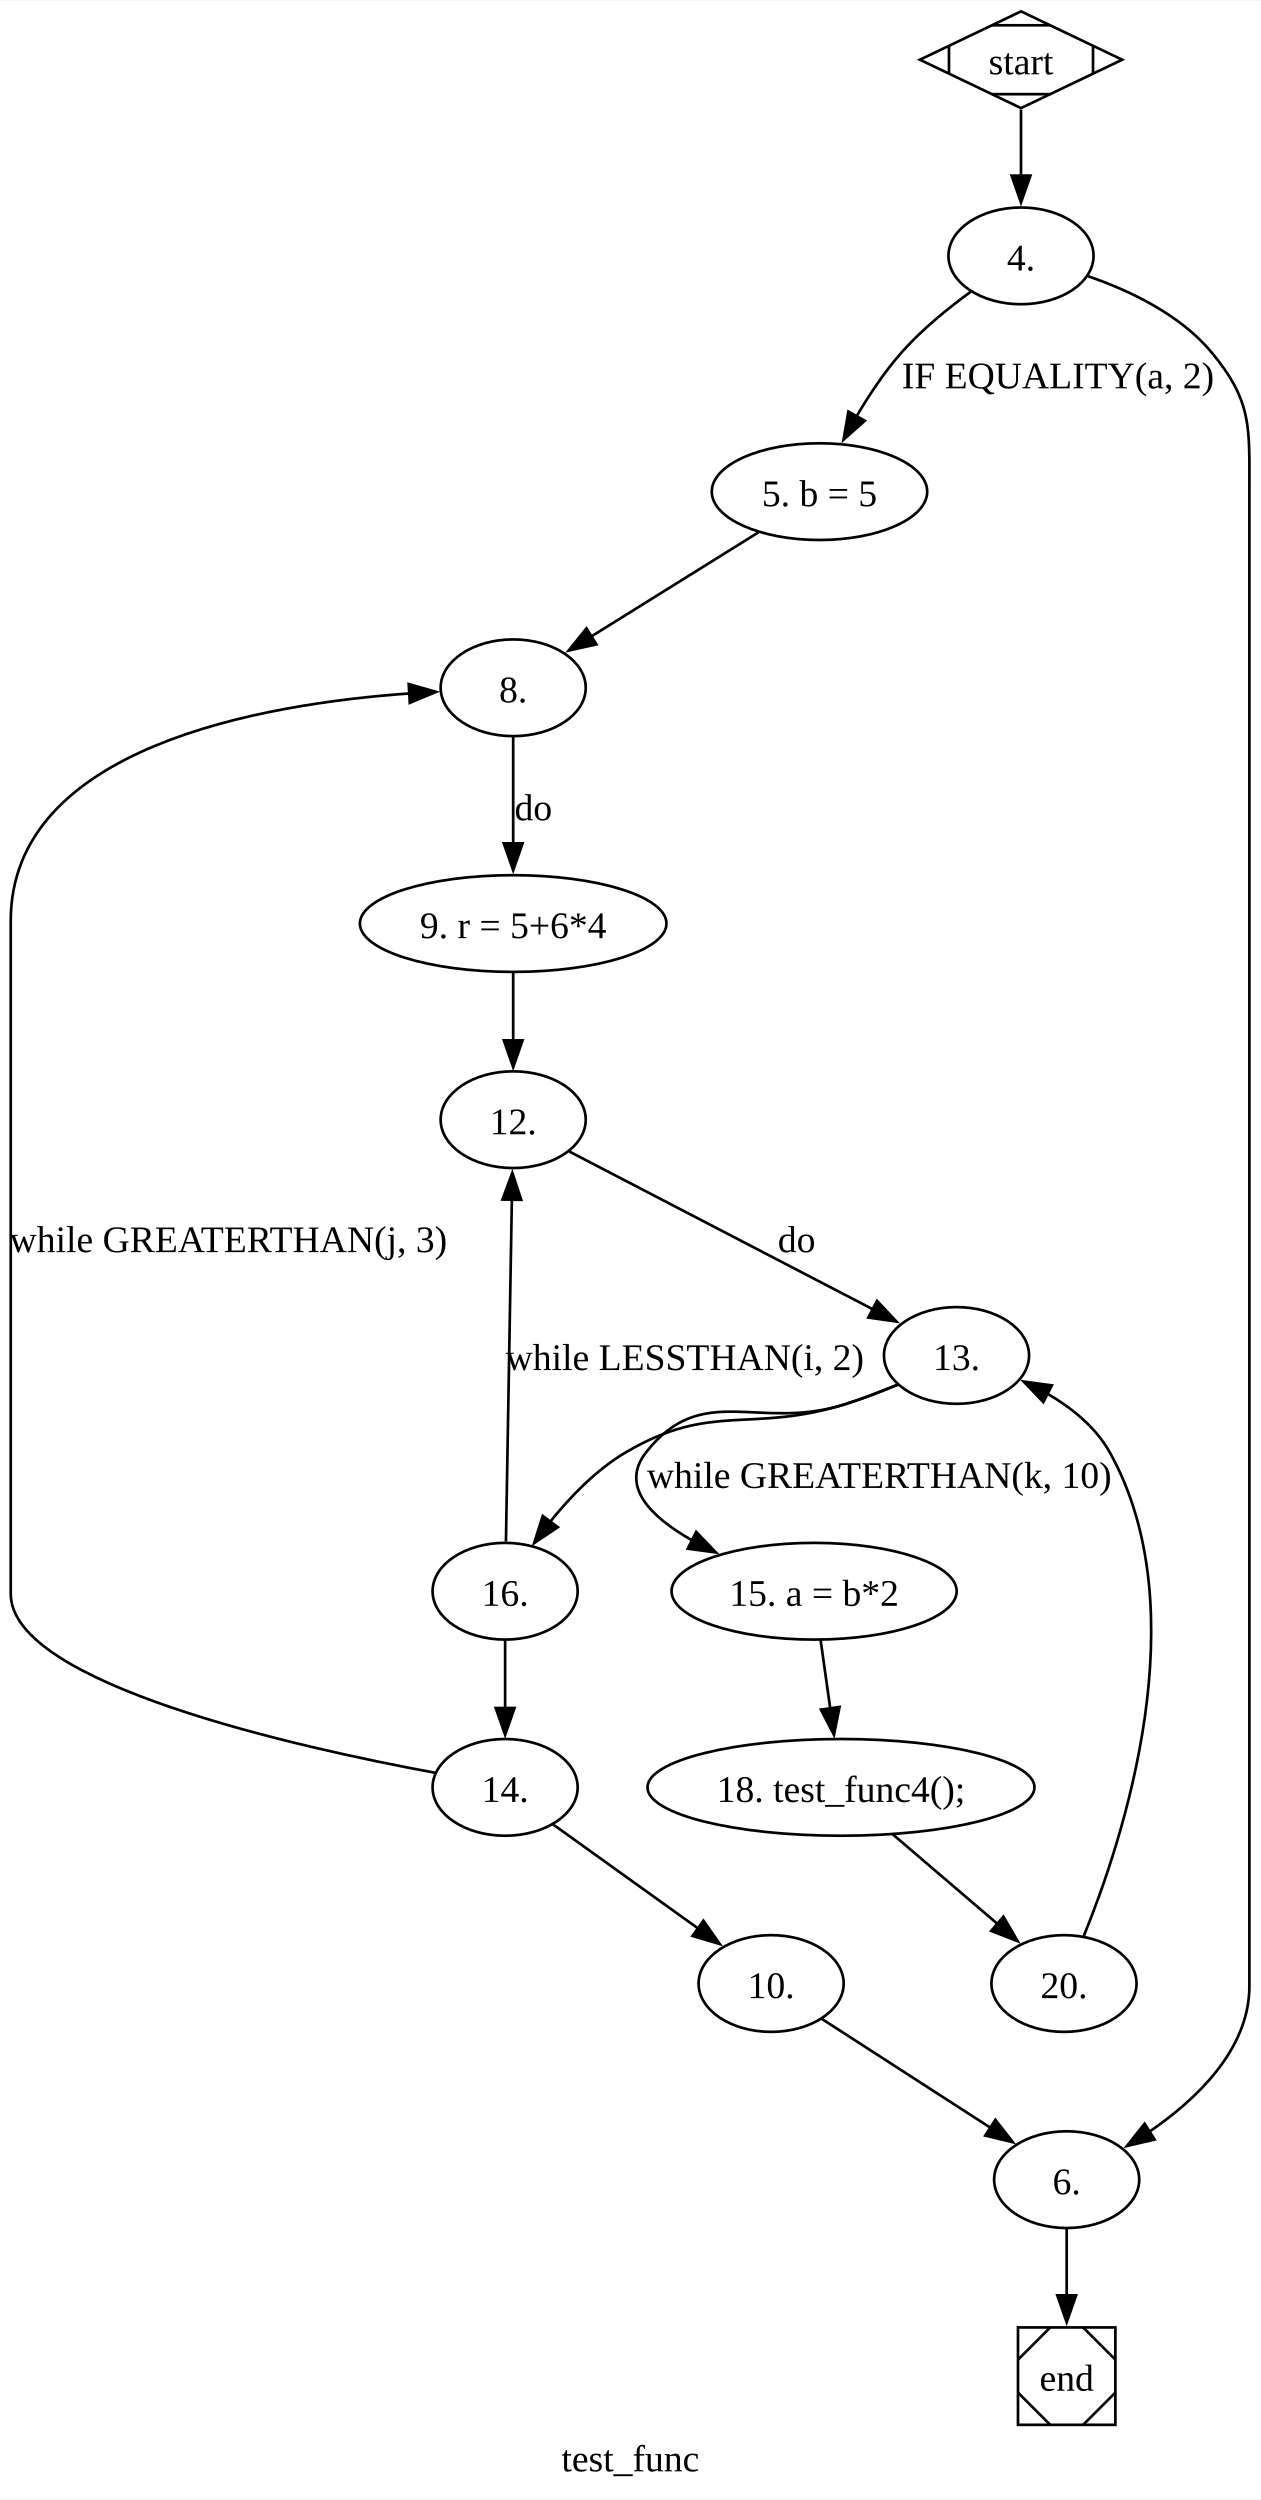
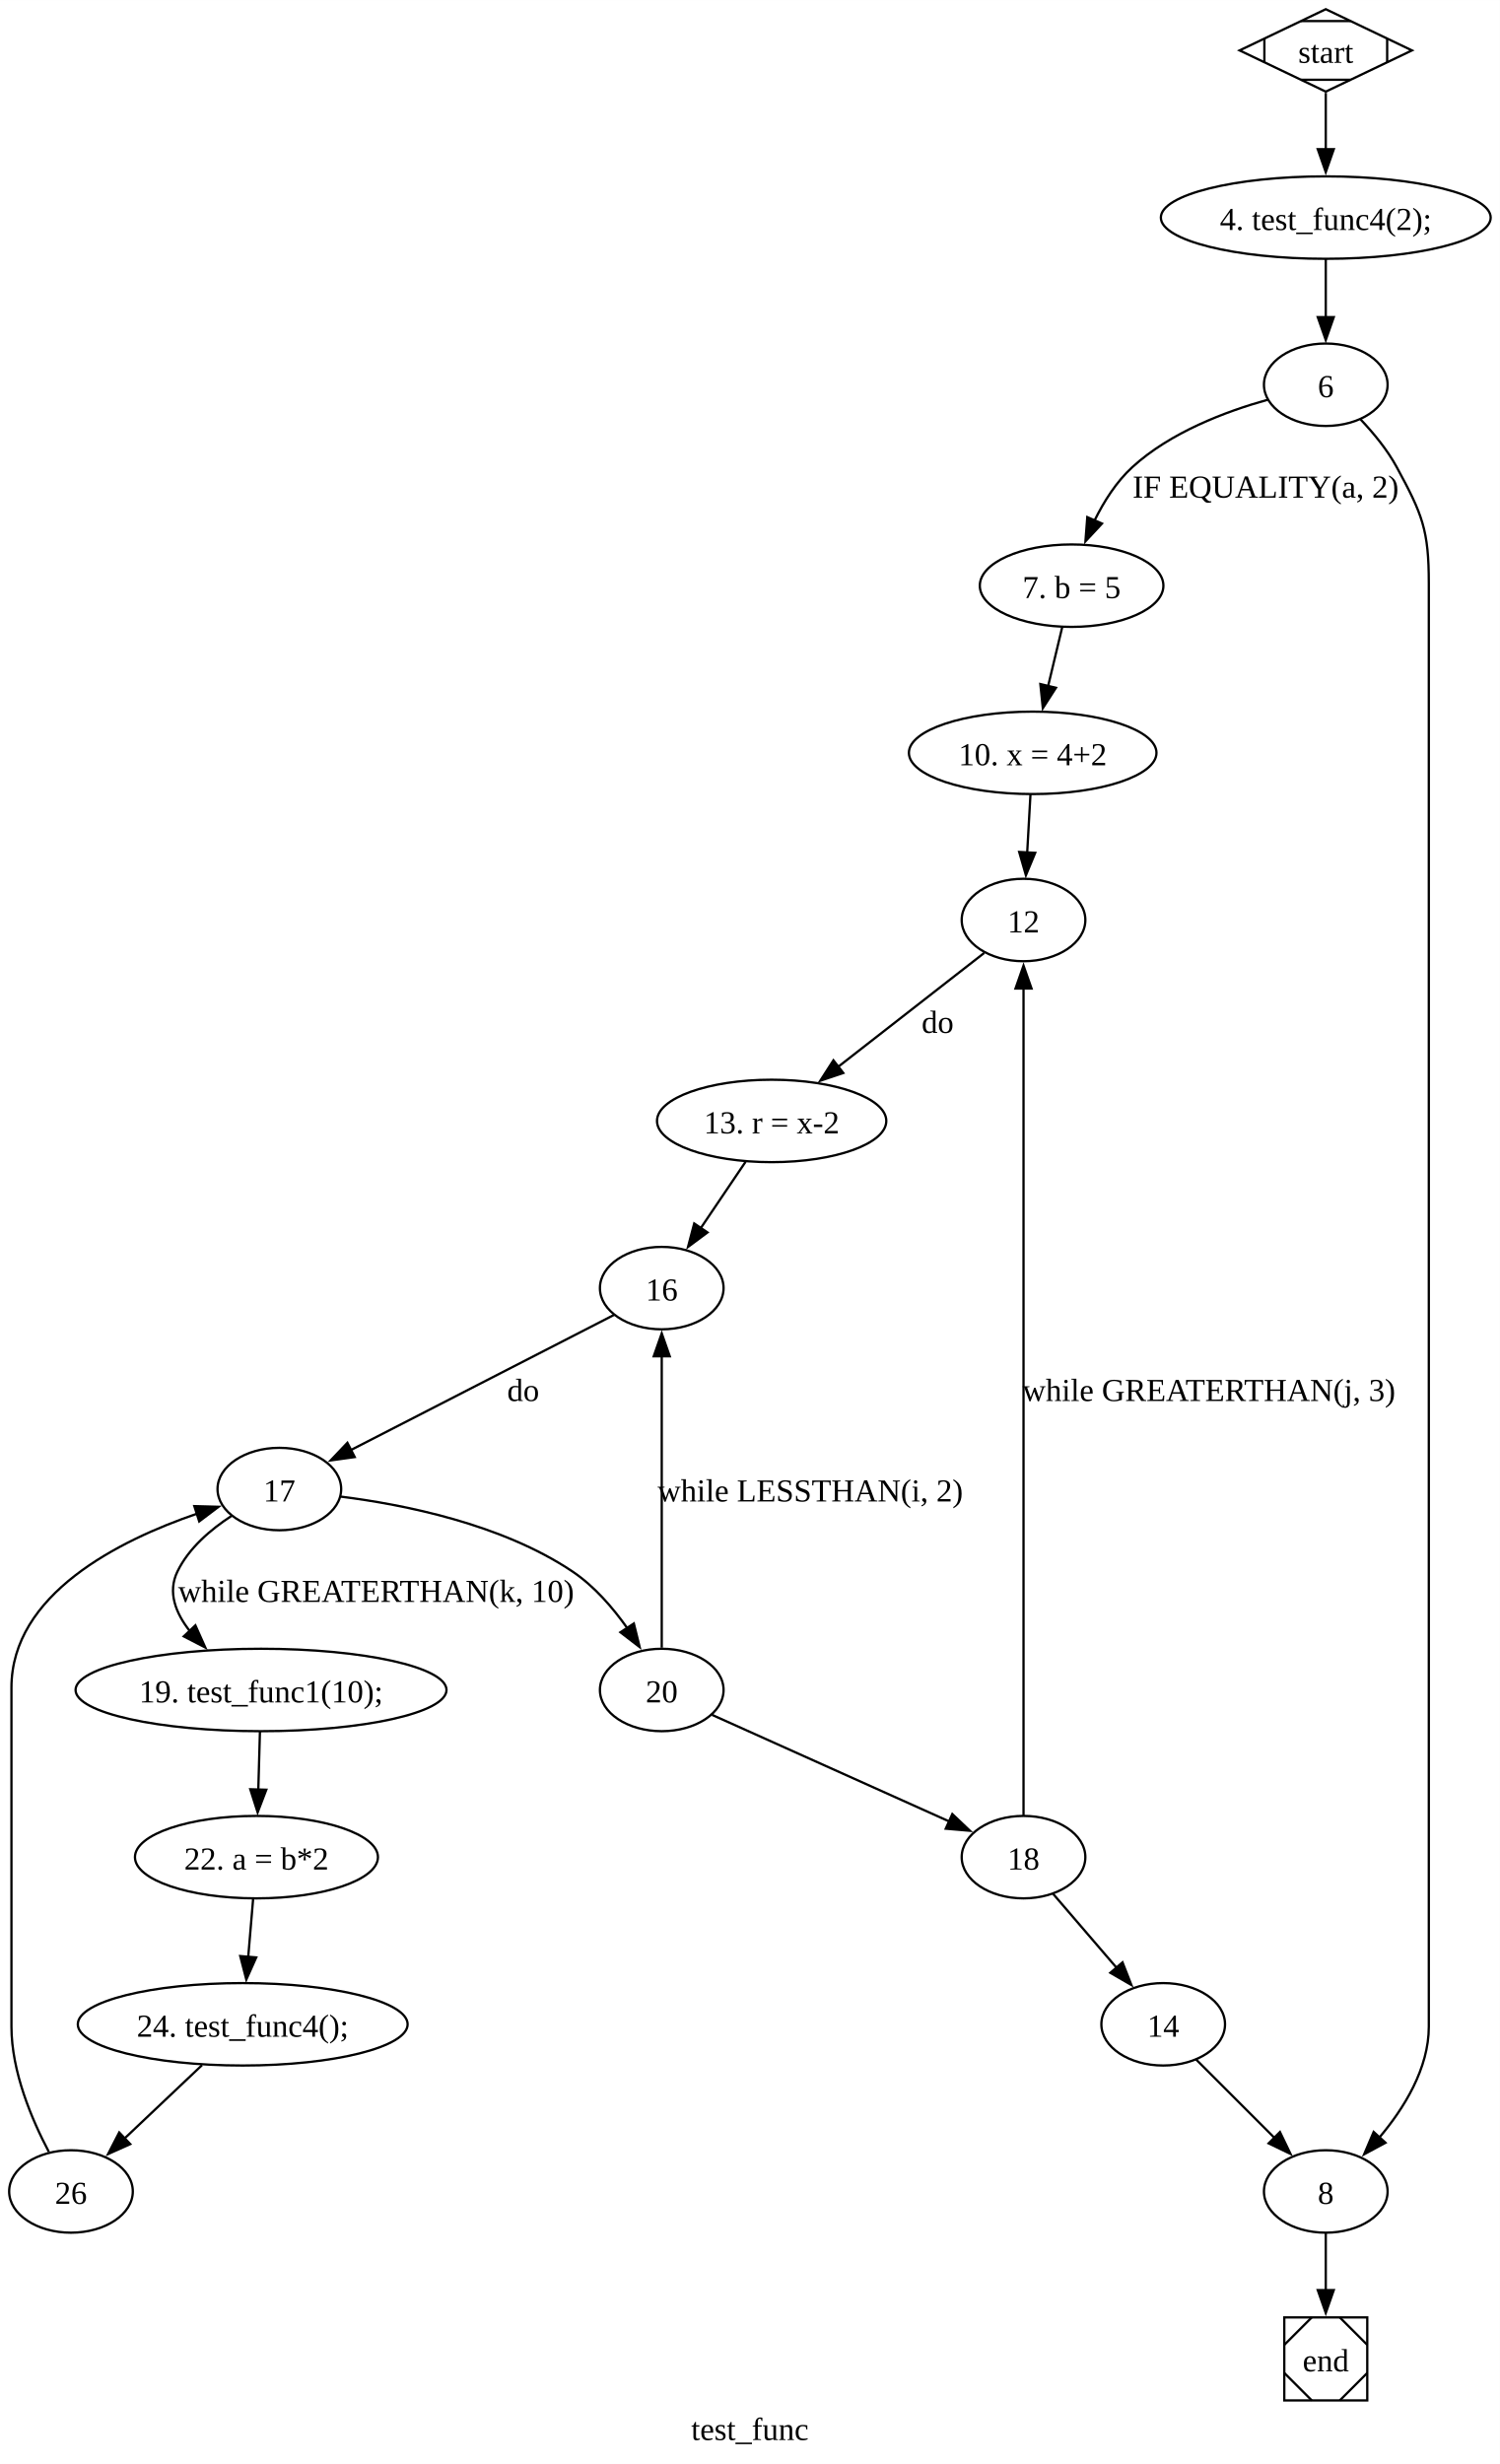
- <svg xmlns="http://www.w3.org/2000/svg" width="469pt" height="930pt" viewBox="0.00 0.00 469.23 930.00">
-   <g id="graph0" class="graph" transform="scale(1 1) rotate(0) translate(4 926)">
-     <polygon fill="white" stroke="none" points="-4,4 -4,-926 465.23,-926 465.23,4 -4,4" />
-     <text text-anchor="middle" x="230.61" y="-6.45" font-family="Times New Roman,serif" font-size="14.00">test_func</text>
+ <svg xmlns="http://www.w3.org/2000/svg" width="655pt" height="1076pt" viewBox="0.00 0.00 655.02 1076.00">
+   <g id="graph0" class="graph" transform="scale(1 1) rotate(0) translate(4 1072)">
+     <polygon fill="white" stroke="none" points="-4,4 -4,-1072 651.02,-1072 651.02,4 -4,4" />
+     <text text-anchor="middle" x="323.51" y="-6.45" font-family="Times New Roman,serif" font-size="14.00">test_func</text>
    <g id="node1" class="node">
-       <ellipse fill="none" stroke="black" cx="376" cy="-831" rx="27" ry="18" />
-       <text text-anchor="middle" x="376" y="-825.58" font-family="Times New Roman,serif" font-size="14.00">4.</text>
+       <ellipse fill="none" stroke="black" cx="575" cy="-977" rx="72.02" ry="18" />
+       <text text-anchor="middle" x="575" y="-971.58" font-family="Times New Roman,serif" font-size="14.00">4. test_func4(2);</text>
    </g>
    <g id="node2" class="node">
-       <ellipse fill="none" stroke="black" cx="301" cy="-743.25" rx="40.09" ry="18" />
-       <text text-anchor="middle" x="301" y="-737.83" font-family="Times New Roman,serif" font-size="14.00">5. b = 5</text>
+       <ellipse fill="none" stroke="black" cx="575" cy="-904" rx="27" ry="18" />
+       <text text-anchor="middle" x="575" y="-898.58" font-family="Times New Roman,serif" font-size="14.00">6</text>
    </g>
    <g id="edge1" class="edge">
-       <path fill="none" stroke="black" d="M357.4,-817.72C348.89,-811.54 339.04,-803.55 331.5,-795 325.19,-787.84 319.45,-779.21 314.69,-771.1" />
-       <polygon fill="black" stroke="black" points="317.87,-769.63 309.95,-762.6 311.76,-773.04 317.87,-769.63" />
-       <text text-anchor="middle" x="389.75" y="-781.7" font-family="Times New Roman,serif" font-size="14.00">IF EQUALITY(a, 2)</text>
+       <path fill="none" stroke="black" d="M575,-958.81C575,-951.23 575,-942.1 575,-933.54" />
+       <polygon fill="black" stroke="black" points="578.5,-933.54 575,-923.54 571.5,-933.54 578.5,-933.54" />
+     </g>
+     <g id="node3" class="node">
+       <ellipse fill="none" stroke="black" cx="464" cy="-816.25" rx="40.09" ry="18" />
+       <text text-anchor="middle" x="464" y="-810.83" font-family="Times New Roman,serif" font-size="14.00">7. b = 5</text>
+     </g>
+     <g id="edge2" class="edge">
+       <path fill="none" stroke="black" d="M549.55,-897.42C531.31,-892.33 507.13,-883.22 490.5,-868 483.57,-861.65 478.14,-853.07 474.05,-844.77" />
+       <polygon fill="black" stroke="black" points="477.26,-843.38 470.04,-835.62 470.85,-846.18 477.26,-843.38" />
+       <text text-anchor="middle" x="548.75" y="-854.7" font-family="Times New Roman,serif" font-size="14.00">IF EQUALITY(a, 2)</text>
+     </g>
+     <g id="node16" class="node">
+       <ellipse fill="none" stroke="black" cx="575" cy="-115" rx="27" ry="18" />
+       <text text-anchor="middle" x="575" y="-109.58" font-family="Times New Roman,serif" font-size="14.00">8</text>
+     </g>
+     <g id="edge20" class="edge">
+       <path fill="none" stroke="black" d="M590.23,-888.82C595.88,-882.86 601.9,-875.56 606,-868 617.16,-847.43 620,-840.65 620,-817.25 620,-817.25 620,-817.25 620,-187 620,-168.74 609.25,-151.37 598.26,-138.38" />
+       <polygon fill="black" stroke="black" points="601.08,-136.28 591.76,-131.25 595.91,-141 601.08,-136.28" />
+     </g>
+     <g id="node4" class="node">
+       <ellipse fill="none" stroke="black" cx="447" cy="-743.25" rx="54.06" ry="18" />
+       <text text-anchor="middle" x="447" y="-737.83" font-family="Times New Roman,serif" font-size="14.00">10. x = 4+2</text>
+     </g>
+     <g id="edge3" class="edge">
+       <path fill="none" stroke="black" d="M459.88,-798.06C458.03,-790.3 455.78,-780.93 453.69,-772.2" />
+       <polygon fill="black" stroke="black" points="457.16,-771.66 451.43,-762.75 450.35,-773.29 457.16,-771.66" />
+     </g>
+     <g id="node5" class="node">
+       <ellipse fill="none" stroke="black" cx="443" cy="-670.25" rx="27" ry="18" />
+       <text text-anchor="middle" x="443" y="-664.83" font-family="Times New Roman,serif" font-size="14.00">12</text>
+     </g>
+     <g id="edge4" class="edge">
+       <path fill="none" stroke="black" d="M446.03,-725.06C445.6,-717.39 445.08,-708.14 444.59,-699.49" />
+       <polygon fill="black" stroke="black" points="448.1,-699.58 444.04,-689.79 441.11,-699.97 448.1,-699.58" />
+     </g>
+     <g id="node6" class="node">
+       <ellipse fill="none" stroke="black" cx="333" cy="-582.5" rx="50.07" ry="18" />
+       <text text-anchor="middle" x="333" y="-577.08" font-family="Times New Roman,serif" font-size="14.00">13. r = x-2</text>
+     </g>
+     <g id="edge5" class="edge">
+       <path fill="none" stroke="black" d="M425.81,-655.85C408.73,-642.54 382.22,-621.87 361.89,-606.02" />
+       <polygon fill="black" stroke="black" points="364.28,-603.45 354.24,-600.06 359.98,-608.97 364.28,-603.45" />
+       <text text-anchor="middle" x="405.5" y="-620.95" font-family="Times New Roman,serif" font-size="14.00">do</text>
+     </g>
+     <g id="node7" class="node">
+       <ellipse fill="none" stroke="black" cx="285" cy="-509.5" rx="27" ry="18" />
+       <text text-anchor="middle" x="285" y="-504.07" font-family="Times New Roman,serif" font-size="14.00">16</text>
+     </g>
+     <g id="edge6" class="edge">
+       <path fill="none" stroke="black" d="M321.62,-564.67C315.78,-556.03 308.54,-545.32 302.05,-535.71" />
+       <polygon fill="black" stroke="black" points="304.98,-533.81 296.48,-527.49 299.18,-537.73 304.98,-533.81" />
+     </g>
+     <g id="node8" class="node">
+       <ellipse fill="none" stroke="black" cx="118" cy="-421.75" rx="27" ry="18" />
+       <text text-anchor="middle" x="118" y="-416.32" font-family="Times New Roman,serif" font-size="14.00">17</text>
+     </g>
+     <g id="edge7" class="edge">
+       <path fill="none" stroke="black" d="M264.19,-497.81C235.31,-482.99 182.86,-456.06 149.27,-438.8" />
+       <polygon fill="black" stroke="black" points="150.92,-435.72 140.42,-434.26 147.72,-441.94 150.92,-435.72" />
+       <text text-anchor="middle" x="224.5" y="-460.2" font-family="Times New Roman,serif" font-size="14.00">do</text>
+     </g>
+     <g id="node9" class="node">
+       <ellipse fill="none" stroke="black" cx="110" cy="-334" rx="81" ry="18" />
+       <text text-anchor="middle" x="110" y="-328.57" font-family="Times New Roman,serif" font-size="14.00">19. test_func1(10);</text>
+     </g>
+     <g id="edge8" class="edge">
+       <path fill="none" stroke="black" d="M97.1,-410C88.09,-404.15 78.48,-396.01 73.5,-385.75 69.11,-376.72 72.67,-367.58 78.99,-359.6" />
+       <polygon fill="black" stroke="black" points="81.33,-362.22 85.66,-352.55 76.25,-357.41 81.33,-362.22" />
+       <text text-anchor="middle" x="160.25" y="-372.45" font-family="Times New Roman,serif" font-size="14.00">while GREATERTHAN(k, 10)</text>
    </g>
    <g id="node13" class="node">
-       <ellipse fill="none" stroke="black" cx="393" cy="-115" rx="27" ry="18" />
-       <text text-anchor="middle" x="393" y="-109.58" font-family="Times New Roman,serif" font-size="14.00">6.</text>
+       <ellipse fill="none" stroke="black" cx="285" cy="-334" rx="27" ry="18" />
+       <text text-anchor="middle" x="285" y="-328.57" font-family="Times New Roman,serif" font-size="14.00">20</text>
+     </g>
+     <g id="edge13" class="edge">
+       <path fill="none" stroke="black" d="M144.82,-418.44C172.25,-414.99 215.11,-406.49 246,-385.75 255.49,-379.38 263.64,-369.94 270.01,-360.93" />
+       <polygon fill="black" stroke="black" points="272.82,-363.03 275.36,-352.74 266.96,-359.2 272.82,-363.03" />
+     </g>
+     <g id="node10" class="node">
+       <ellipse fill="none" stroke="black" cx="108" cy="-261" rx="53.06" ry="18" />
+       <text text-anchor="middle" x="108" y="-255.57" font-family="Times New Roman,serif" font-size="14.00">22. a = b*2</text>
+     </g>
+     <g id="edge9" class="edge">
+       <path fill="none" stroke="black" d="M109.52,-315.81C109.3,-308.14 109.04,-298.89 108.8,-290.24" />
+       <polygon fill="black" stroke="black" points="112.3,-290.44 108.52,-280.54 105.31,-290.64 112.3,-290.44" />
+     </g>
+     <g id="node11" class="node">
+       <ellipse fill="none" stroke="black" cx="102" cy="-188" rx="72.02" ry="18" />
+       <text text-anchor="middle" x="102" y="-182.57" font-family="Times New Roman,serif" font-size="14.00">24. test_func4();</text>
+     </g>
+     <g id="edge10" class="edge">
+       <path fill="none" stroke="black" d="M106.55,-242.81C105.9,-235.14 105.12,-225.89 104.39,-217.24" />
+       <polygon fill="black" stroke="black" points="107.9,-217.21 103.57,-207.54 100.92,-217.8 107.9,-217.21" />
+     </g>
+     <g id="node12" class="node">
+       <ellipse fill="none" stroke="black" cx="27" cy="-115" rx="27" ry="18" />
+       <text text-anchor="middle" x="27" y="-109.58" font-family="Times New Roman,serif" font-size="14.00">26</text>
+     </g>
+     <g id="edge11" class="edge">
+       <path fill="none" stroke="black" d="M84.23,-170.17C74.11,-160.6 61.31,-148.48 50.39,-138.14" />
+       <polygon fill="black" stroke="black" points="52.88,-135.68 43.21,-131.35 48.07,-140.77 52.88,-135.68" />
+     </g>
+     <g id="edge12" class="edge">
+       <path fill="none" stroke="black" d="M17.32,-132.31C9.93,-146.32 1,-167.31 1,-187 1,-335 1,-335 1,-335 1,-375.79 47.84,-399.29 82.24,-411.05" />
+       <polygon fill="black" stroke="black" points="80.87,-414.29 91.46,-414 83,-407.62 80.87,-414.29" />
+     </g>
+     <g id="edge14" class="edge">
+       <path fill="none" stroke="black" d="M285,-352.46C285,-382.39 285,-443.78 285,-479.99" />
+       <polygon fill="black" stroke="black" points="281.5,-479.72 285,-489.72 288.5,-479.72 281.5,-479.72" />
+       <text text-anchor="middle" x="349.88" y="-416.32" font-family="Times New Roman,serif" font-size="14.00">while LESSTHAN(i, 2)</text>
+     </g>
+     <g id="node14" class="node">
+       <ellipse fill="none" stroke="black" cx="443" cy="-261" rx="27" ry="18" />
+       <text text-anchor="middle" x="443" y="-255.57" font-family="Times New Roman,serif" font-size="14.00">18</text>
+     </g>
+     <g id="edge15" class="edge">
+       <path fill="none" stroke="black" d="M306.97,-323.13C333.9,-311.03 379.75,-290.42 410.7,-276.52" />
+       <polygon fill="black" stroke="black" points="411.9,-279.81 419.58,-272.52 409.03,-273.43 411.9,-279.81" />
+     </g>
+     <g id="edge16" class="edge">
+       <path fill="none" stroke="black" d="M443,-279.22C443,-293.59 443,-314.63 443,-333 443,-583.5 443,-583.5 443,-583.5 443,-602.55 443,-623.97 443,-640.65" />
+       <polygon fill="black" stroke="black" points="439.5,-640.33 443,-650.33 446.5,-640.33 439.5,-640.33" />
+       <text text-anchor="middle" x="524" y="-460.2" font-family="Times New Roman,serif" font-size="14.00">while GREATERTHAN(j, 3)</text>
+     </g>
+     <g id="node15" class="node">
+       <ellipse fill="none" stroke="black" cx="504" cy="-188" rx="27" ry="18" />
+       <text text-anchor="middle" x="504" y="-182.57" font-family="Times New Roman,serif" font-size="14.00">14</text>
    </g>
    <g id="edge17" class="edge">
-       <path fill="none" stroke="black" d="M401.01,-823.4C416.36,-818.12 435.26,-809.19 447,-795 461.91,-776.97 461,-767.65 461,-744.25 461,-744.25 461,-744.25 461,-187 461,-163.6 441.5,-144.9 423.38,-132.58" />
-       <polygon fill="black" stroke="black" points="425.74,-129.93 415.42,-127.53 421.99,-135.84 425.74,-129.93" />
-     </g>
-     <g id="node3" class="node">
-       <ellipse fill="none" stroke="black" cx="187" cy="-670.25" rx="27" ry="18" />
-       <text text-anchor="middle" x="187" y="-664.83" font-family="Times New Roman,serif" font-size="14.00">8.</text>
-     </g>
-     <g id="edge2" class="edge">
-       <path fill="none" stroke="black" d="M278.2,-728.05C260.28,-716.89 235.19,-701.26 215.86,-689.22" />
-       <polygon fill="black" stroke="black" points="217.97,-686.41 207.63,-684.1 214.27,-692.36 217.97,-686.41" />
-     </g>
-     <g id="node4" class="node">
-       <ellipse fill="none" stroke="black" cx="187" cy="-582.5" rx="57.05" ry="18" />
-       <text text-anchor="middle" x="187" y="-577.08" font-family="Times New Roman,serif" font-size="14.00">9. r = 5+6*4</text>
-     </g>
-     <g id="edge3" class="edge">
-       <path fill="none" stroke="black" d="M187,-651.9C187,-640.51 187,-625.34 187,-612.18" />
-       <polygon fill="black" stroke="black" points="190.5,-612.34 187,-602.34 183.5,-612.34 190.5,-612.34" />
-       <text text-anchor="middle" x="194.5" y="-620.95" font-family="Times New Roman,serif" font-size="14.00">do</text>
-     </g>
-     <g id="node5" class="node">
-       <ellipse fill="none" stroke="black" cx="187" cy="-509.5" rx="27" ry="18" />
-       <text text-anchor="middle" x="187" y="-504.07" font-family="Times New Roman,serif" font-size="14.00">12.</text>
-     </g>
-     <g id="edge4" class="edge">
-       <path fill="none" stroke="black" d="M187,-564.31C187,-556.73 187,-547.6 187,-539.04" />
-       <polygon fill="black" stroke="black" points="190.5,-539.04 187,-529.04 183.5,-539.04 190.5,-539.04" />
-     </g>
-     <g id="node6" class="node">
-       <ellipse fill="none" stroke="black" cx="352" cy="-421.75" rx="27" ry="18" />
-       <text text-anchor="middle" x="352" y="-416.32" font-family="Times New Roman,serif" font-size="14.00">13.</text>
-     </g>
-     <g id="edge5" class="edge">
-       <path fill="none" stroke="black" d="M207.9,-497.64C236.46,-482.8 287.9,-456.06 320.97,-438.87" />
-       <polygon fill="black" stroke="black" points="322.41,-442.07 329.67,-434.36 319.18,-435.86 322.41,-442.07" />
-       <text text-anchor="middle" x="292.5" y="-460.2" font-family="Times New Roman,serif" font-size="14.00">do</text>
-     </g>
-     <g id="node7" class="node">
-       <ellipse fill="none" stroke="black" cx="299" cy="-334" rx="53.06" ry="18" />
-       <text text-anchor="middle" x="299" y="-328.57" font-family="Times New Roman,serif" font-size="14.00">15. a = b*2</text>
-     </g>
-     <g id="edge6" class="edge">
-       <path fill="none" stroke="black" d="M330.11,-410.93C324,-408.4 317.3,-405.8 311,-403.75 278.61,-393.19 257.57,-412.52 236.5,-385.75 226.62,-373.2 238.02,-361.74 253.66,-352.9" />
-       <polygon fill="black" stroke="black" points="255.12,-356.08 262.45,-348.43 251.95,-349.84 255.12,-356.08" />
-       <text text-anchor="middle" x="323.25" y="-372.45" font-family="Times New Roman,serif" font-size="14.00">while GREATERTHAN(k, 10)</text>
-     </g>
-     <g id="node10" class="node">
-       <ellipse fill="none" stroke="black" cx="184" cy="-334" rx="27" ry="18" />
-       <text text-anchor="middle" x="184" y="-328.57" font-family="Times New Roman,serif" font-size="14.00">16.</text>
-     </g>
-     <g id="edge10" class="edge">
-       <path fill="none" stroke="black" d="M330.14,-410.85C324.02,-408.31 317.32,-405.74 311,-403.75 275.41,-392.56 261.18,-404.64 229,-385.75 218.03,-379.31 208.31,-369.27 200.73,-359.82" />
-       <polygon fill="black" stroke="black" points="203.61,-357.83 194.81,-351.92 198.01,-362.02 203.61,-357.83" />
-     </g>
-     <g id="node8" class="node">
-       <ellipse fill="none" stroke="black" cx="309" cy="-261" rx="72.02" ry="18" />
-       <text text-anchor="middle" x="309" y="-255.57" font-family="Times New Roman,serif" font-size="14.00">18. test_func4();</text>
-     </g>
-     <g id="edge7" class="edge">
-       <path fill="none" stroke="black" d="M301.42,-315.81C302.5,-308.14 303.8,-298.89 305.02,-290.24" />
-       <polygon fill="black" stroke="black" points="308.46,-290.92 306.39,-280.53 301.53,-289.94 308.46,-290.92" />
-     </g>
-     <g id="node9" class="node">
-       <ellipse fill="none" stroke="black" cx="392" cy="-188" rx="27" ry="18" />
-       <text text-anchor="middle" x="392" y="-182.57" font-family="Times New Roman,serif" font-size="14.00">20.</text>
-     </g>
-     <g id="edge8" class="edge">
-       <path fill="none" stroke="black" d="M328.25,-243.53C339.89,-233.58 354.84,-220.79 367.34,-210.1" />
-       <polygon fill="black" stroke="black" points="369.45,-212.9 374.77,-203.74 364.9,-207.58 369.45,-212.9" />
-     </g>
-     <g id="edge9" class="edge">
-       <path fill="none" stroke="black" d="M399.33,-205.6C413.85,-241.21 442.14,-326.51 409,-385.75 403.75,-395.13 394.85,-402.3 385.63,-407.63" />
-       <polygon fill="black" stroke="black" points="384.31,-404.37 376.99,-412.03 387.49,-410.61 384.31,-404.37" />
-     </g>
-     <g id="edge11" class="edge">
-       <path fill="none" stroke="black" d="M184.3,-352.46C184.82,-382.39 185.88,-443.78 186.51,-479.99" />
-       <polygon fill="black" stroke="black" points="183,-479.78 186.68,-489.72 190,-479.66 183,-479.78" />
-       <text text-anchor="middle" x="250.88" y="-416.32" font-family="Times New Roman,serif" font-size="14.00">while LESSTHAN(i, 2)</text>
-     </g>
-     <g id="node11" class="node">
-       <ellipse fill="none" stroke="black" cx="184" cy="-261" rx="27" ry="18" />
-       <text text-anchor="middle" x="184" y="-255.57" font-family="Times New Roman,serif" font-size="14.00">14.</text>
-     </g>
-     <g id="edge12" class="edge">
-       <path fill="none" stroke="black" d="M184,-315.81C184,-308.23 184,-299.1 184,-290.54" />
-       <polygon fill="black" stroke="black" points="187.5,-290.54 184,-280.54 180.5,-290.54 187.5,-290.54" />
-     </g>
-     <g id="edge13" class="edge">
-       <path fill="none" stroke="black" d="M158.03,-266.41C107.31,-275.77 0,-299.53 0,-333 0,-583.5 0,-583.5 0,-583.5 0,-648.22 93.69,-664.28 148.44,-668.14" />
-       <polygon fill="black" stroke="black" points="148.11,-671.63 158.3,-668.72 148.52,-664.64 148.11,-671.63" />
-       <text text-anchor="middle" x="81" y="-460.2" font-family="Times New Roman,serif" font-size="14.00">while GREATERTHAN(j, 3)</text>
-     </g>
-     <g id="node12" class="node">
-       <ellipse fill="none" stroke="black" cx="283" cy="-188" rx="27" ry="18" />
-       <text text-anchor="middle" x="283" y="-182.57" font-family="Times New Roman,serif" font-size="14.00">10.</text>
-     </g>
-     <g id="edge14" class="edge">
-       <path fill="none" stroke="black" d="M201.7,-247.31C216.81,-236.47 238.78,-220.72 256.07,-208.31" />
-       <polygon fill="black" stroke="black" points="257.8,-211.38 263.89,-202.7 253.72,-205.69 257.8,-211.38" />
-     </g>
-     <g id="edge15" class="edge">
-       <path fill="none" stroke="black" d="M301.66,-174.96C318.96,-163.79 344.95,-147.01 364.79,-134.21" />
-       <polygon fill="black" stroke="black" points="366.47,-137.29 372.98,-128.92 362.68,-131.41 366.47,-137.29" />
-     </g>
-     <g id="node14" class="node">
-       <polygon fill="none" stroke="black" points="411.12,-60 374.88,-60 374.88,-23.75 411.12,-23.75 411.12,-60" />
-       <polyline fill="none" stroke="black" points="386.88,-60 374.88,-48" />
-       <polyline fill="none" stroke="black" points="374.88,-35.75 386.88,-23.75" />
-       <polyline fill="none" stroke="black" points="399.12,-23.75 411.12,-35.75" />
-       <polyline fill="none" stroke="black" points="411.12,-48 399.12,-60" />
-       <text text-anchor="middle" x="393" y="-36.45" font-family="Times New Roman,serif" font-size="14.00">end</text>
-     </g>
-     <g id="edge16" class="edge">
-       <path fill="none" stroke="black" d="M393,-96.78C393,-89.29 393,-80.31 393,-71.84" />
-       <polygon fill="black" stroke="black" points="396.5,-71.94 393,-61.94 389.5,-71.94 396.5,-71.94" />
-     </g>
-     <g id="node15" class="node">
-       <polygon fill="none" stroke="black" points="376,-922 338.36,-904 376,-886 413.64,-904 376,-922" />
-       <polyline fill="none" stroke="black" points="349.19,-909.18 349.19,-898.82" />
-       <polyline fill="none" stroke="black" points="365.17,-891.18 386.83,-891.18" />
-       <polyline fill="none" stroke="black" points="402.81,-898.82 402.81,-909.18" />
-       <polyline fill="none" stroke="black" points="386.83,-916.82 365.17,-916.82" />
-       <text text-anchor="middle" x="376" y="-898.58" font-family="Times New Roman,serif" font-size="14.00">start</text>
+       <path fill="none" stroke="black" d="M455.94,-244.94C464.02,-235.53 474.61,-223.21 483.79,-212.52" />
+       <polygon fill="black" stroke="black" points="486.23,-215.05 490.1,-205.18 480.92,-210.49 486.23,-215.05" />
    </g>
    <g id="edge18" class="edge">
-       <path fill="none" stroke="black" d="M376,-885.45C376,-877.97 376,-869.05 376,-860.65" />
-       <polygon fill="black" stroke="black" points="379.5,-860.86 376,-850.86 372.5,-860.86 379.5,-860.86" />
+       <path fill="none" stroke="black" d="M518.37,-172.63C528.18,-162.82 541.39,-149.61 552.58,-138.42" />
+       <polygon fill="black" stroke="black" points="554.99,-140.96 559.58,-131.42 550.04,-136.01 554.99,-140.96" />
+     </g>
+     <g id="node17" class="node">
+       <polygon fill="none" stroke="black" points="593.12,-60 556.88,-60 556.88,-23.75 593.12,-23.75 593.12,-60" />
+       <polyline fill="none" stroke="black" points="568.88,-60 556.88,-48" />
+       <polyline fill="none" stroke="black" points="556.88,-35.75 568.88,-23.75" />
+       <polyline fill="none" stroke="black" points="581.12,-23.75 593.12,-35.75" />
+       <polyline fill="none" stroke="black" points="593.12,-48 581.12,-60" />
+       <text text-anchor="middle" x="575" y="-36.45" font-family="Times New Roman,serif" font-size="14.00">end</text>
+     </g>
+     <g id="edge19" class="edge">
+       <path fill="none" stroke="black" d="M575,-96.78C575,-89.29 575,-80.31 575,-71.84" />
+       <polygon fill="black" stroke="black" points="578.5,-71.94 575,-61.94 571.5,-71.94 578.5,-71.94" />
+     </g>
+     <g id="node18" class="node">
+       <polygon fill="none" stroke="black" points="575,-1068 537.36,-1050 575,-1032 612.64,-1050 575,-1068" />
+       <polyline fill="none" stroke="black" points="548.19,-1055.18 548.19,-1044.82" />
+       <polyline fill="none" stroke="black" points="564.17,-1037.18 585.83,-1037.18" />
+       <polyline fill="none" stroke="black" points="601.81,-1044.82 601.81,-1055.18" />
+       <polyline fill="none" stroke="black" points="585.83,-1062.82 564.17,-1062.82" />
+       <text text-anchor="middle" x="575" y="-1044.58" font-family="Times New Roman,serif" font-size="14.00">start</text>
+     </g>
+     <g id="edge21" class="edge">
+       <path fill="none" stroke="black" d="M575,-1031.45C575,-1023.97 575,-1015.05 575,-1006.65" />
+       <polygon fill="black" stroke="black" points="578.5,-1006.86 575,-996.86 571.5,-1006.86 578.5,-1006.86" />
    </g>
  </g>
</svg>
